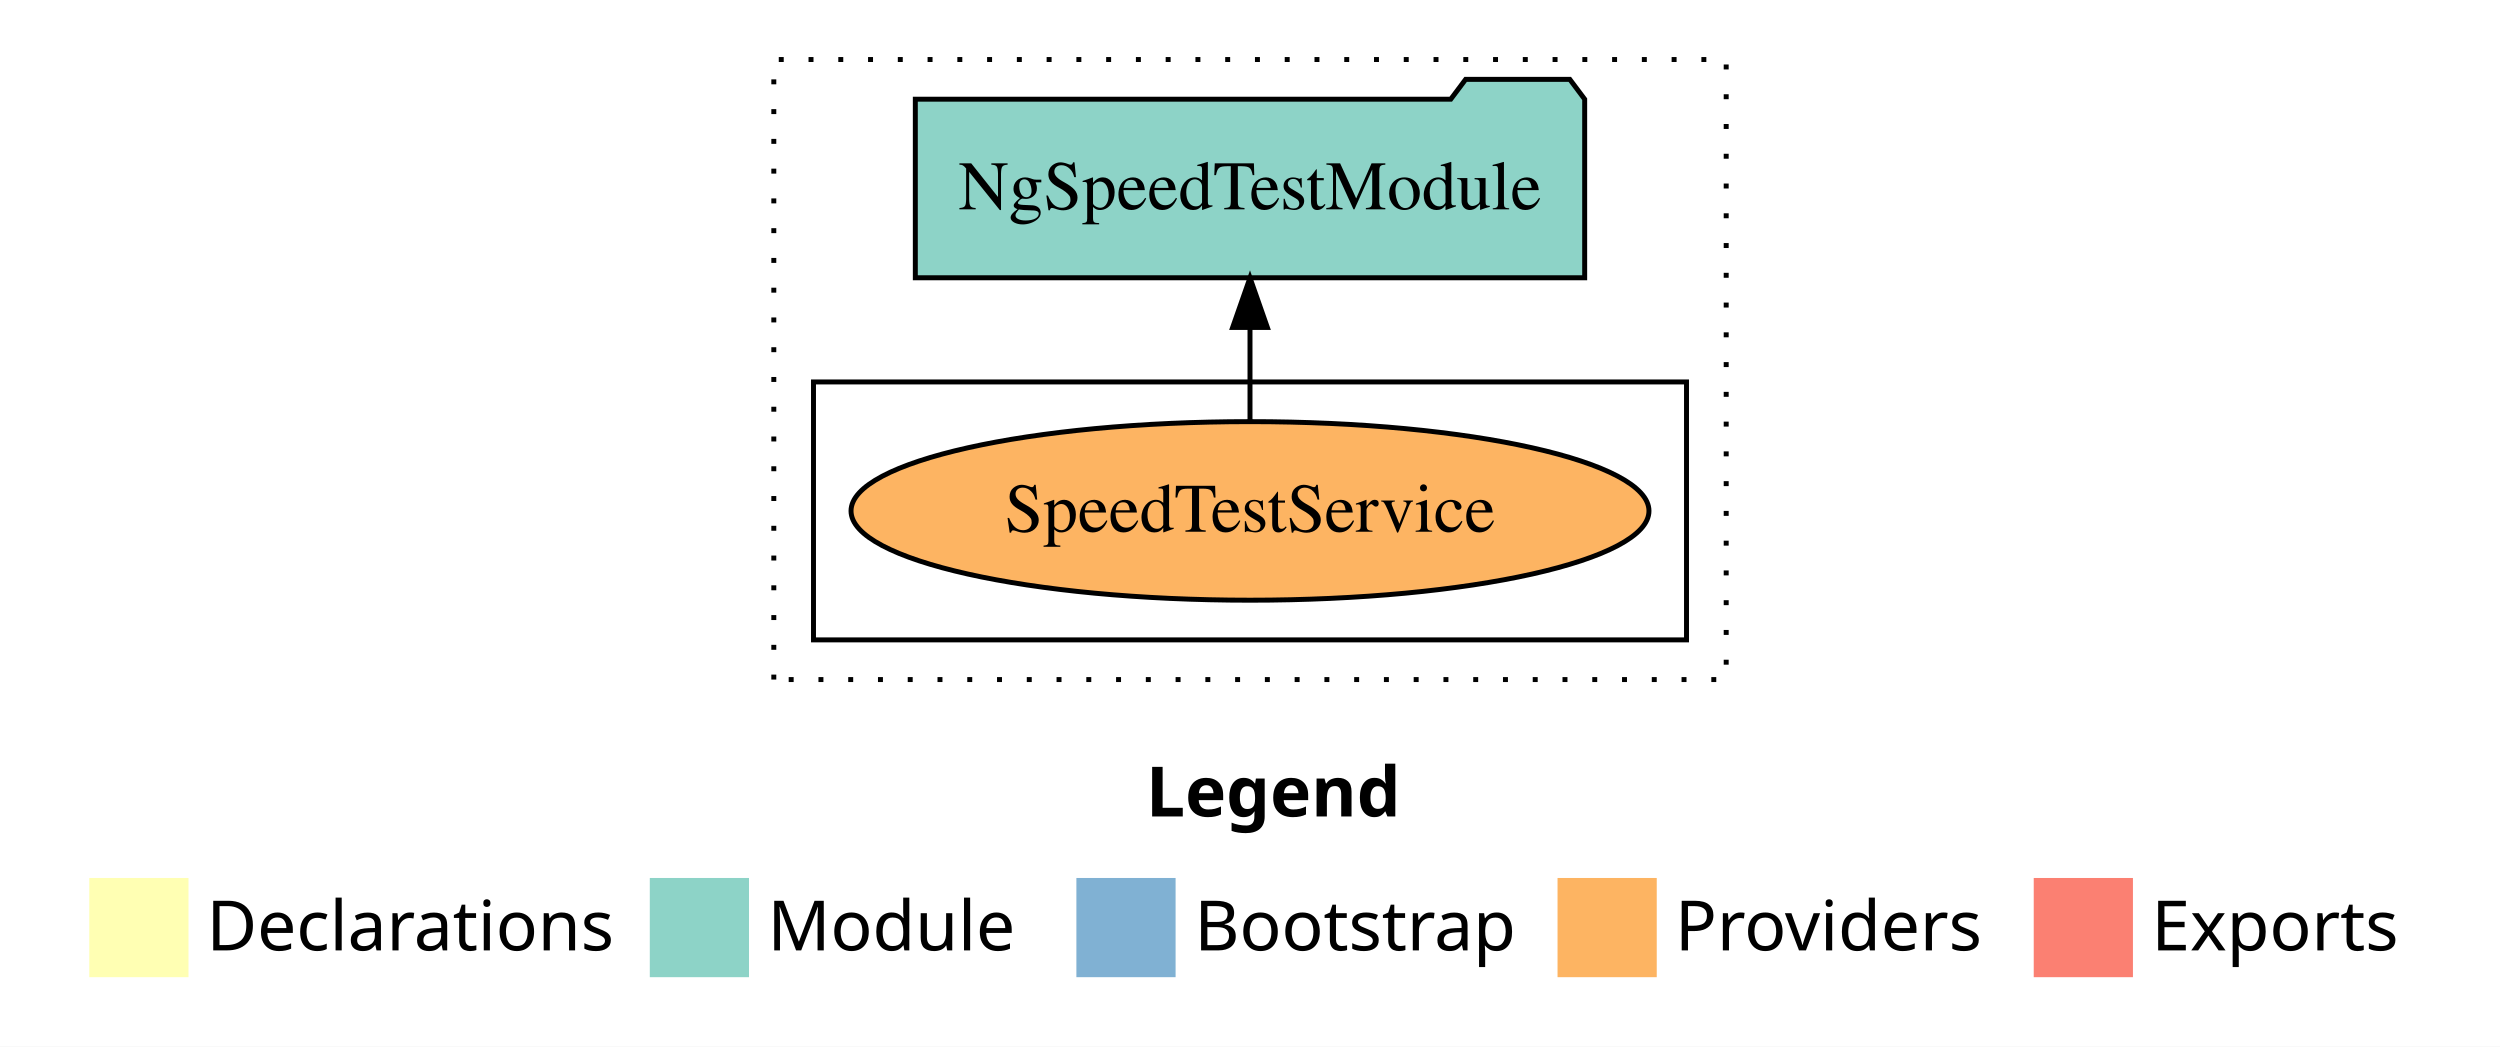
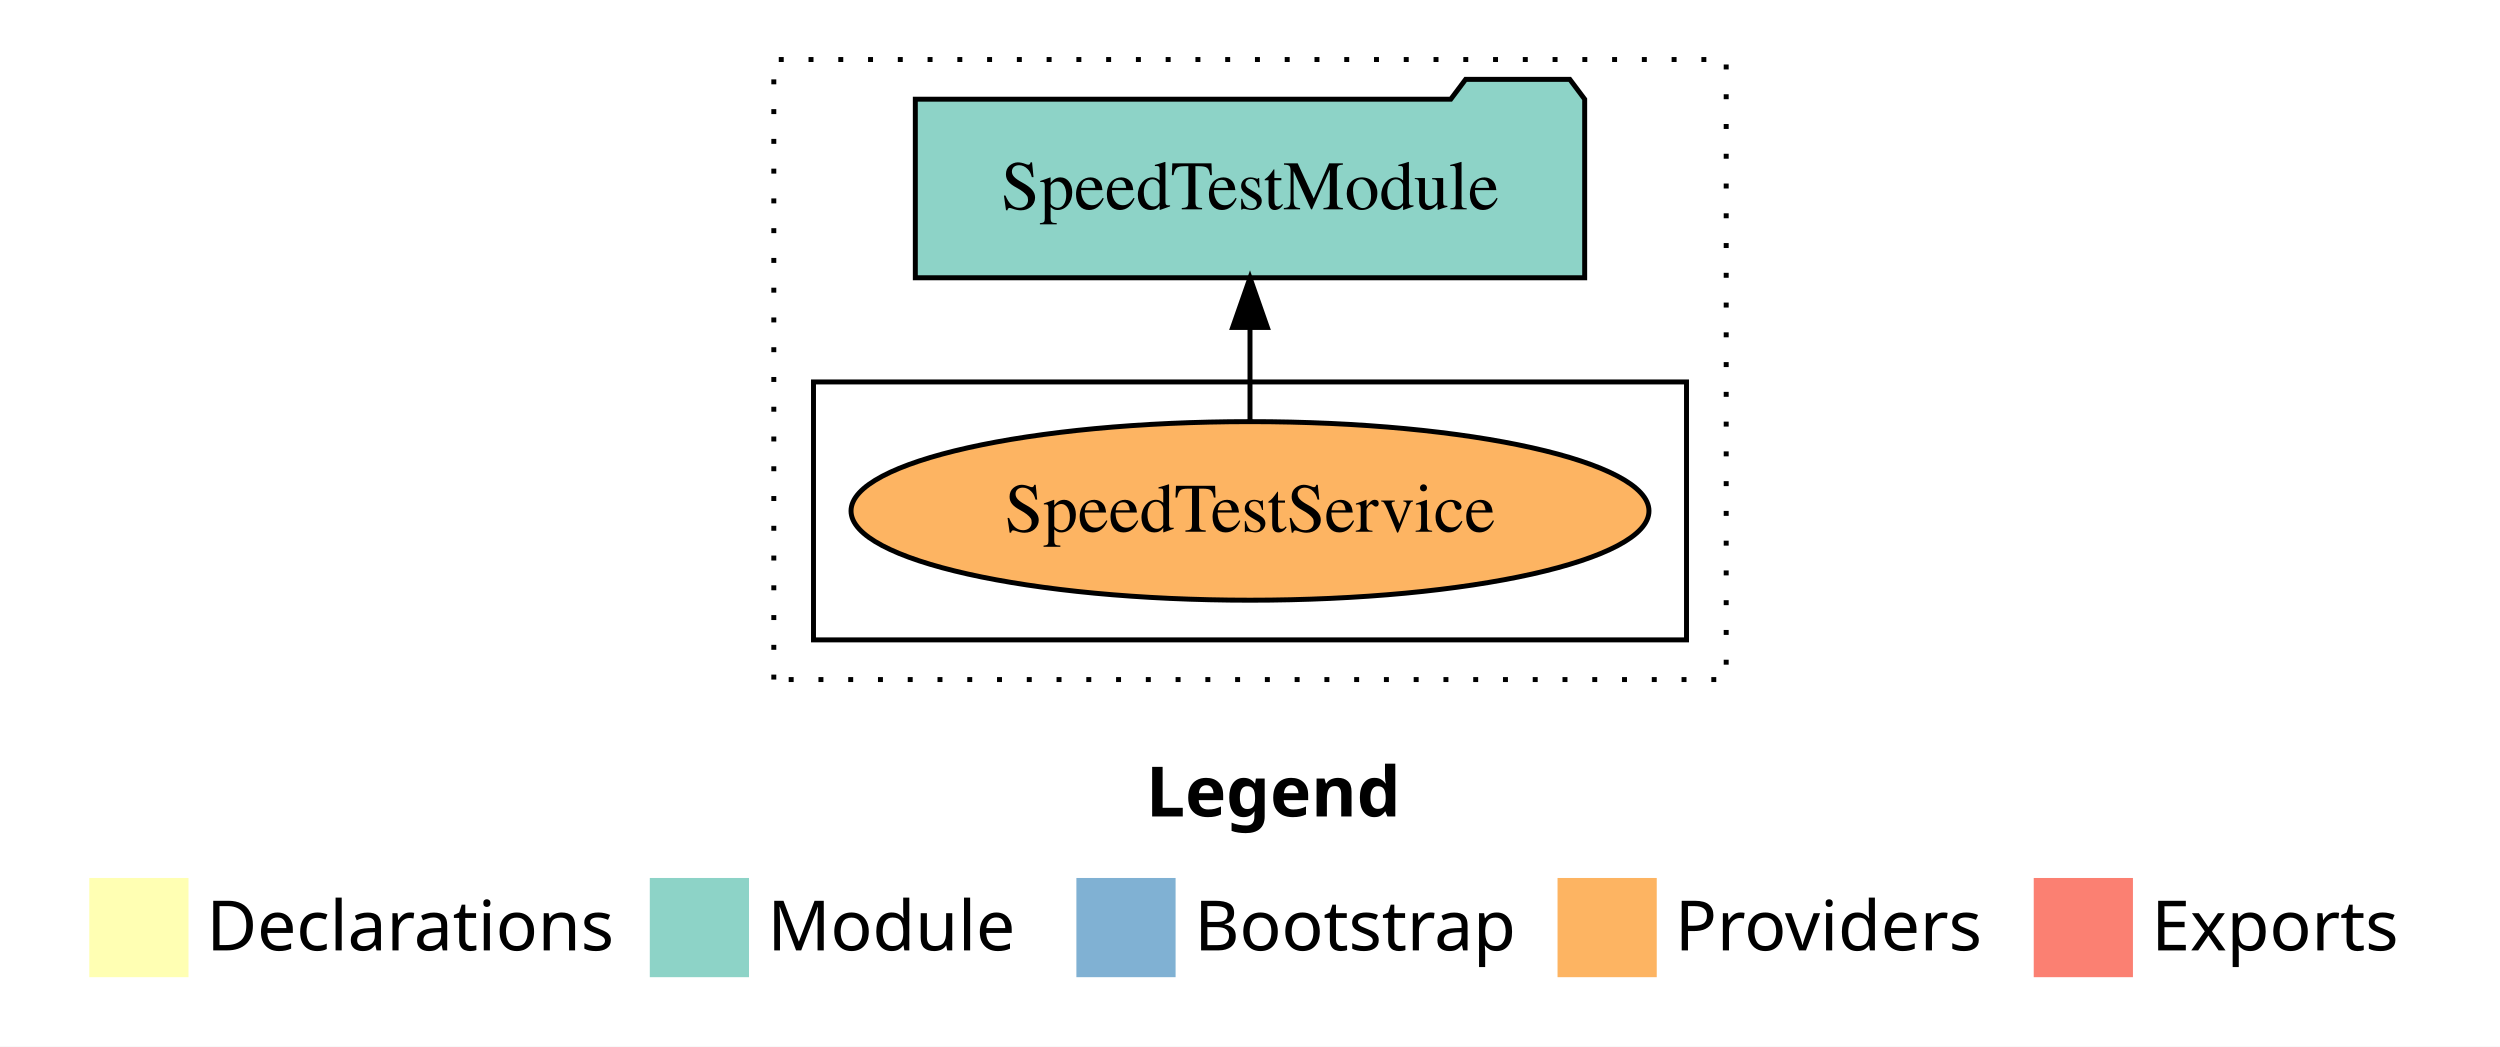
<svg xmlns="http://www.w3.org/2000/svg" width="504pt" height="211pt" viewBox="0.00 0.00 504.00 211.00">
  <g id="graph0" class="graph" transform="scale(1 1) rotate(0) translate(4 207)">
    <polygon fill="#ffffff" stroke="transparent" points="-4,4 -4,-207 500,-207 500,4 -4,4" />
    <text text-anchor="start" x="227.009" y="-42.4" font-family="sans-serif" font-weight="bold" font-size="14.00" fill="#000000">Legend</text>
    <polygon fill="#ffffb3" stroke="transparent" points="14,-10 14,-30 34,-30 34,-10 14,-10" />
    <text text-anchor="start" x="37.629" y="-15.4" font-family="sans-serif" font-size="14.00" fill="#000000">  Declarations</text>
    <polygon fill="#8dd3c7" stroke="transparent" points="127,-10 127,-30 147,-30 147,-10 127,-10" />
    <text text-anchor="start" x="150.725" y="-15.4" font-family="sans-serif" font-size="14.00" fill="#000000">  Module</text>
    <polygon fill="#80b1d3" stroke="transparent" points="213,-10 213,-30 233,-30 233,-10 213,-10" />
    <text text-anchor="start" x="236.781" y="-15.4" font-family="sans-serif" font-size="14.00" fill="#000000">  Bootstrap</text>
    <polygon fill="#fdb462" stroke="transparent" points="310,-10 310,-30 330,-30 330,-10 310,-10" />
    <text text-anchor="start" x="333.673" y="-15.4" font-family="sans-serif" font-size="14.00" fill="#000000">  Providers</text>
    <polygon fill="#fb8072" stroke="transparent" points="406,-10 406,-30 426,-30 426,-10 406,-10" />
    <text text-anchor="start" x="429.726" y="-15.4" font-family="sans-serif" font-size="14.00" fill="#000000">  Exports</text>
    <g id="clust1" class="cluster">
      <polygon fill="none" stroke="#000000" stroke-dasharray="1,5" points="152,-70 152,-195 344,-195 344,-70 152,-70" />
    </g>
    <g id="clust6" class="cluster">
      <polygon fill="none" stroke="#000000" points="160,-78 160,-130 336,-130 336,-78 160,-78" />
    </g>
    <g id="node1" class="node">
      <ellipse fill="#fdb462" stroke="#000000" cx="248" cy="-104" rx="80.433" ry="18" />
      <text text-anchor="middle" x="248" y="-99.8" font-family="Times,serif" font-size="14.00" fill="#000000">SpeedTestService</text>
    </g>
    <g id="node2" class="node">
      <polygon fill="#8dd3c7" stroke="#000000" points="315.471,-187 312.471,-191 291.471,-191 288.471,-187 180.529,-187 180.529,-151 315.471,-151 315.471,-187" />
-       <text text-anchor="middle" x="248" y="-164.8" font-family="Times,serif" font-size="14.00" fill="#000000">NgSpeedTestModule</text>
+       <text text-anchor="middle" x="248" y="-164.8" font-family="Times,serif" font-size="14.00" fill="#000000">SpeedTestModule</text>
    </g>
    <g id="edge1" class="edge">
      <path fill="none" stroke="#000000" d="M248,-122.106C248,-122.106 248,-140.991 248,-140.991" />
      <polygon fill="#000000" stroke="#000000" points="244.5,-140.991 248,-150.991 251.5,-140.991 244.5,-140.991" />
    </g>
  </g>
</svg>
